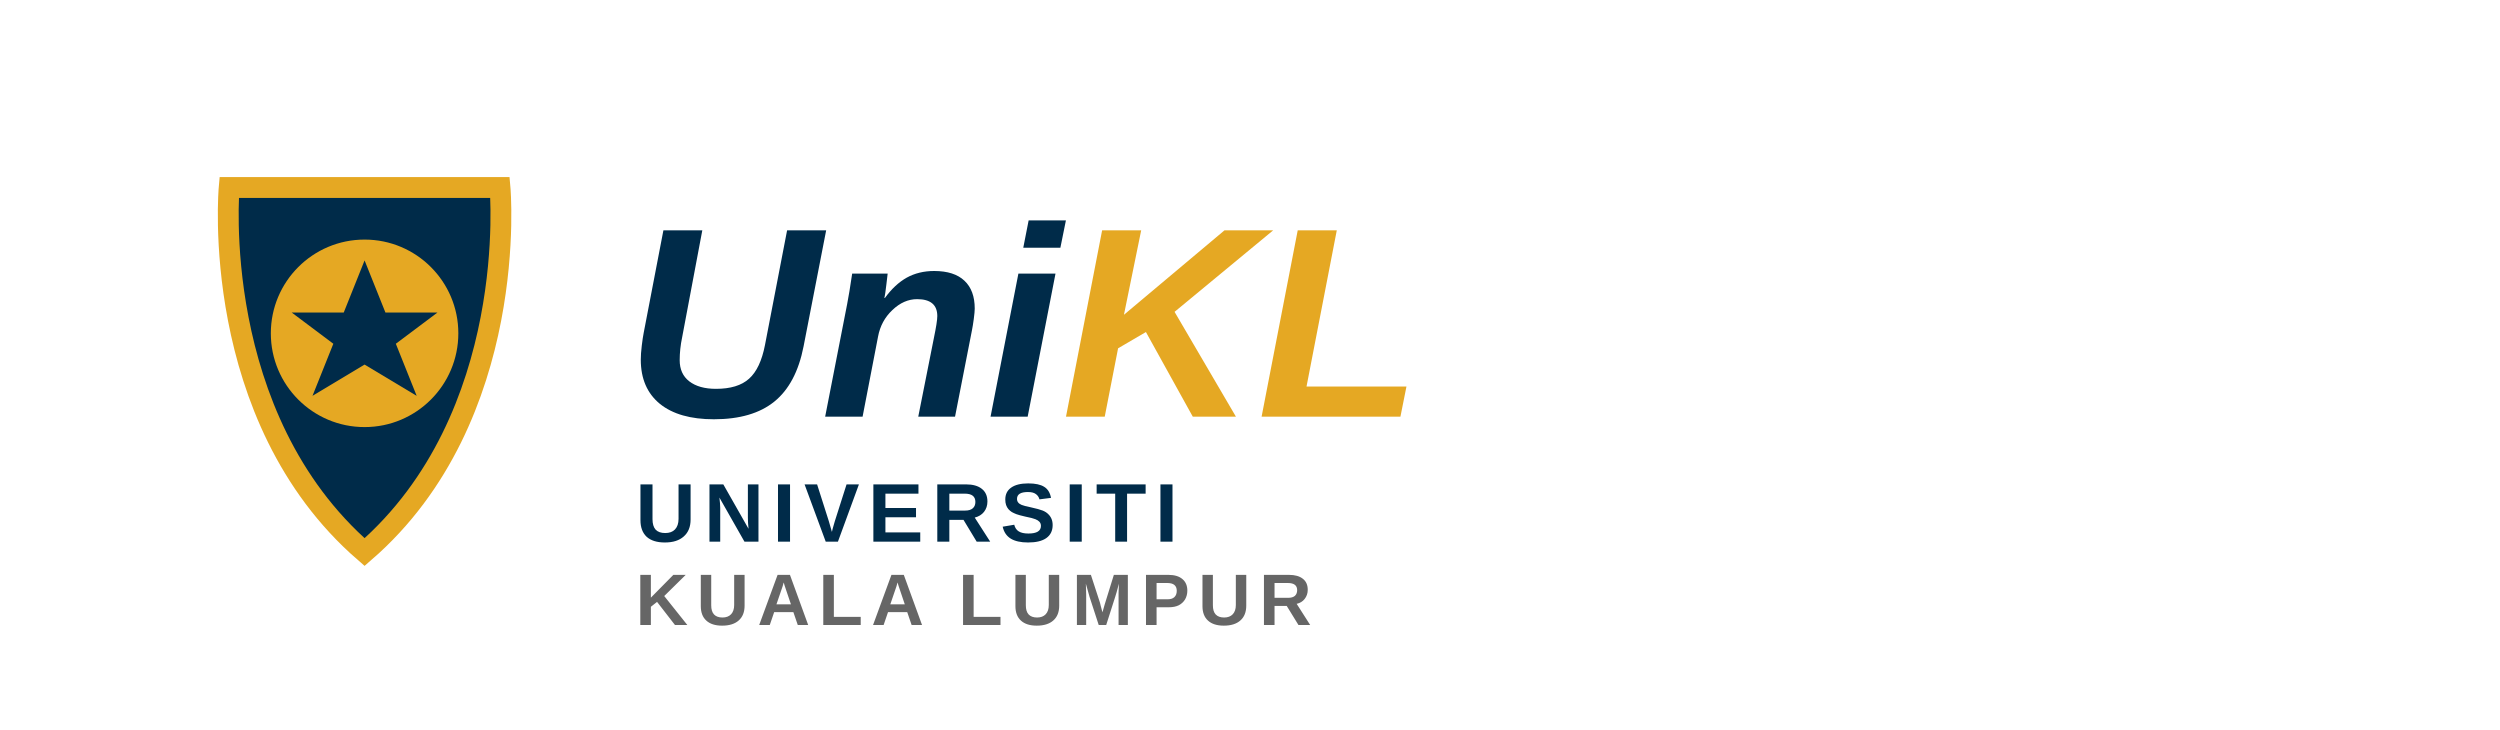
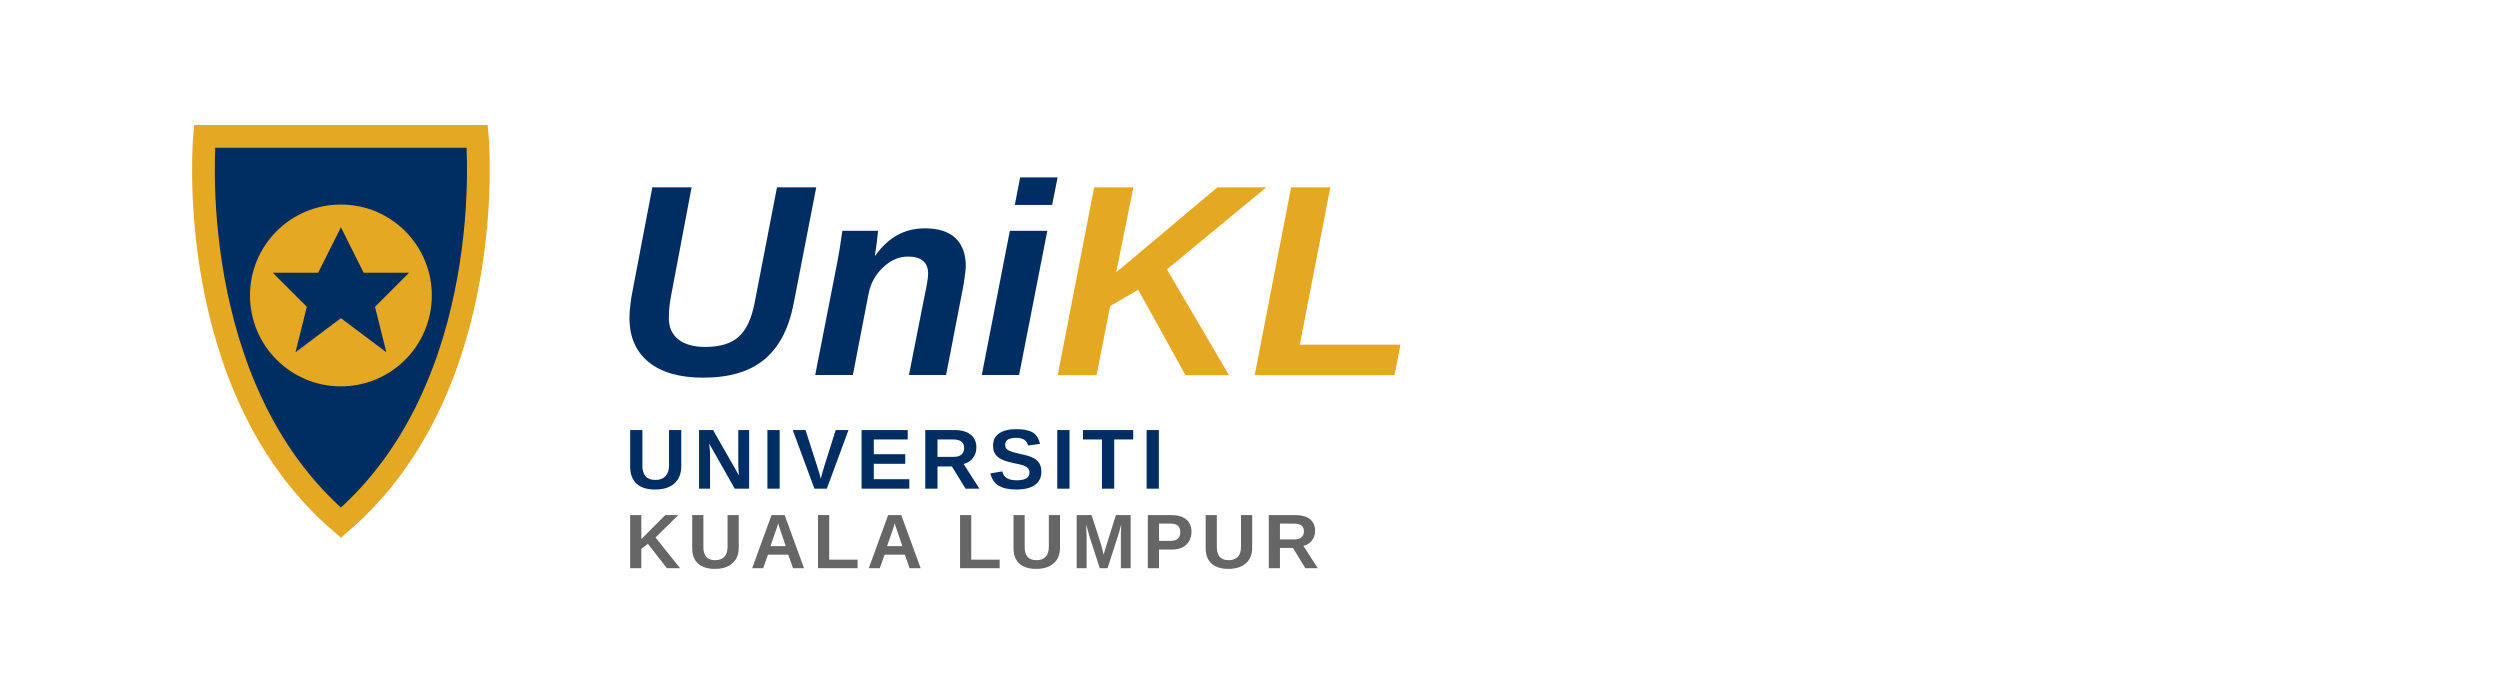
- <svg xmlns="http://www.w3.org/2000/svg" viewBox="0 0 240 70" fill="none">
-   <g transform="translate(10, 8)">
-     <path d="M12 10 L38 10 C38 10 40 32 25 45 C10 32 12 10 12 10 Z" fill="#002B49" stroke="#E5A823" stroke-width="2" />
-     <circle cx="25" cy="24" r="9" fill="#E5A823" />
-     <path d="M25 17 L27 22 L32 22 L28 25 L30 30 L25 27 L20 30 L22 25 L18 22 L23 22 Z" fill="#002B49" />
-     <text x="50" y="32" font-size="26" font-family="Arial, sans-serif" font-style="italic" font-weight="900" fill="#002B49">Uni<tspan fill="#E5A823">KL</tspan>
+ <svg xmlns="http://www.w3.org/2000/svg" viewBox="0 0 220 60" fill="none">
+   <g transform="translate(6, 6)">
+     <path d="M12 6 L36 6 C36 6 38 28 24 40 C10 28 12 6 12 6 Z" fill="#002D62" stroke="#E5A823" stroke-width="2" />
+     <circle cx="24" cy="20" r="8" fill="#E5A823" />
+     <path d="M24 14 L26 18 L30 18 L27 21 L28 25 L24 22 L20 25 L21 21 L18 18 L22 18 Z" fill="#002D62" />
+     <text x="48" y="27" font-size="24" font-family="Arial, Helvetica, sans-serif" font-style="italic" font-weight="900" fill="#002D62">Uni<tspan fill="#E5A823">KL</tspan>
    </text>
-     <text x="51" y="44" font-size="8" font-family="Arial, sans-serif" font-weight="800" fill="#002B49" letter-spacing="0.8">UNIVERSITI</text>
-     <text x="51" y="52" font-size="7" font-family="Arial, sans-serif" font-weight="700" fill="#666" letter-spacing="0.8">KUALA LUMPUR</text>
+     <text x="49" y="37" font-size="7.5" font-family="Arial, Helvetica, sans-serif" font-weight="800" fill="#002D62" letter-spacing="0.6">UNIVERSITI</text>
+     <text x="49" y="44" font-size="6.8" font-family="Arial, Helvetica, sans-serif" font-weight="700" fill="#666666" letter-spacing="0.6">KUALA LUMPUR</text>
  </g>
</svg>
